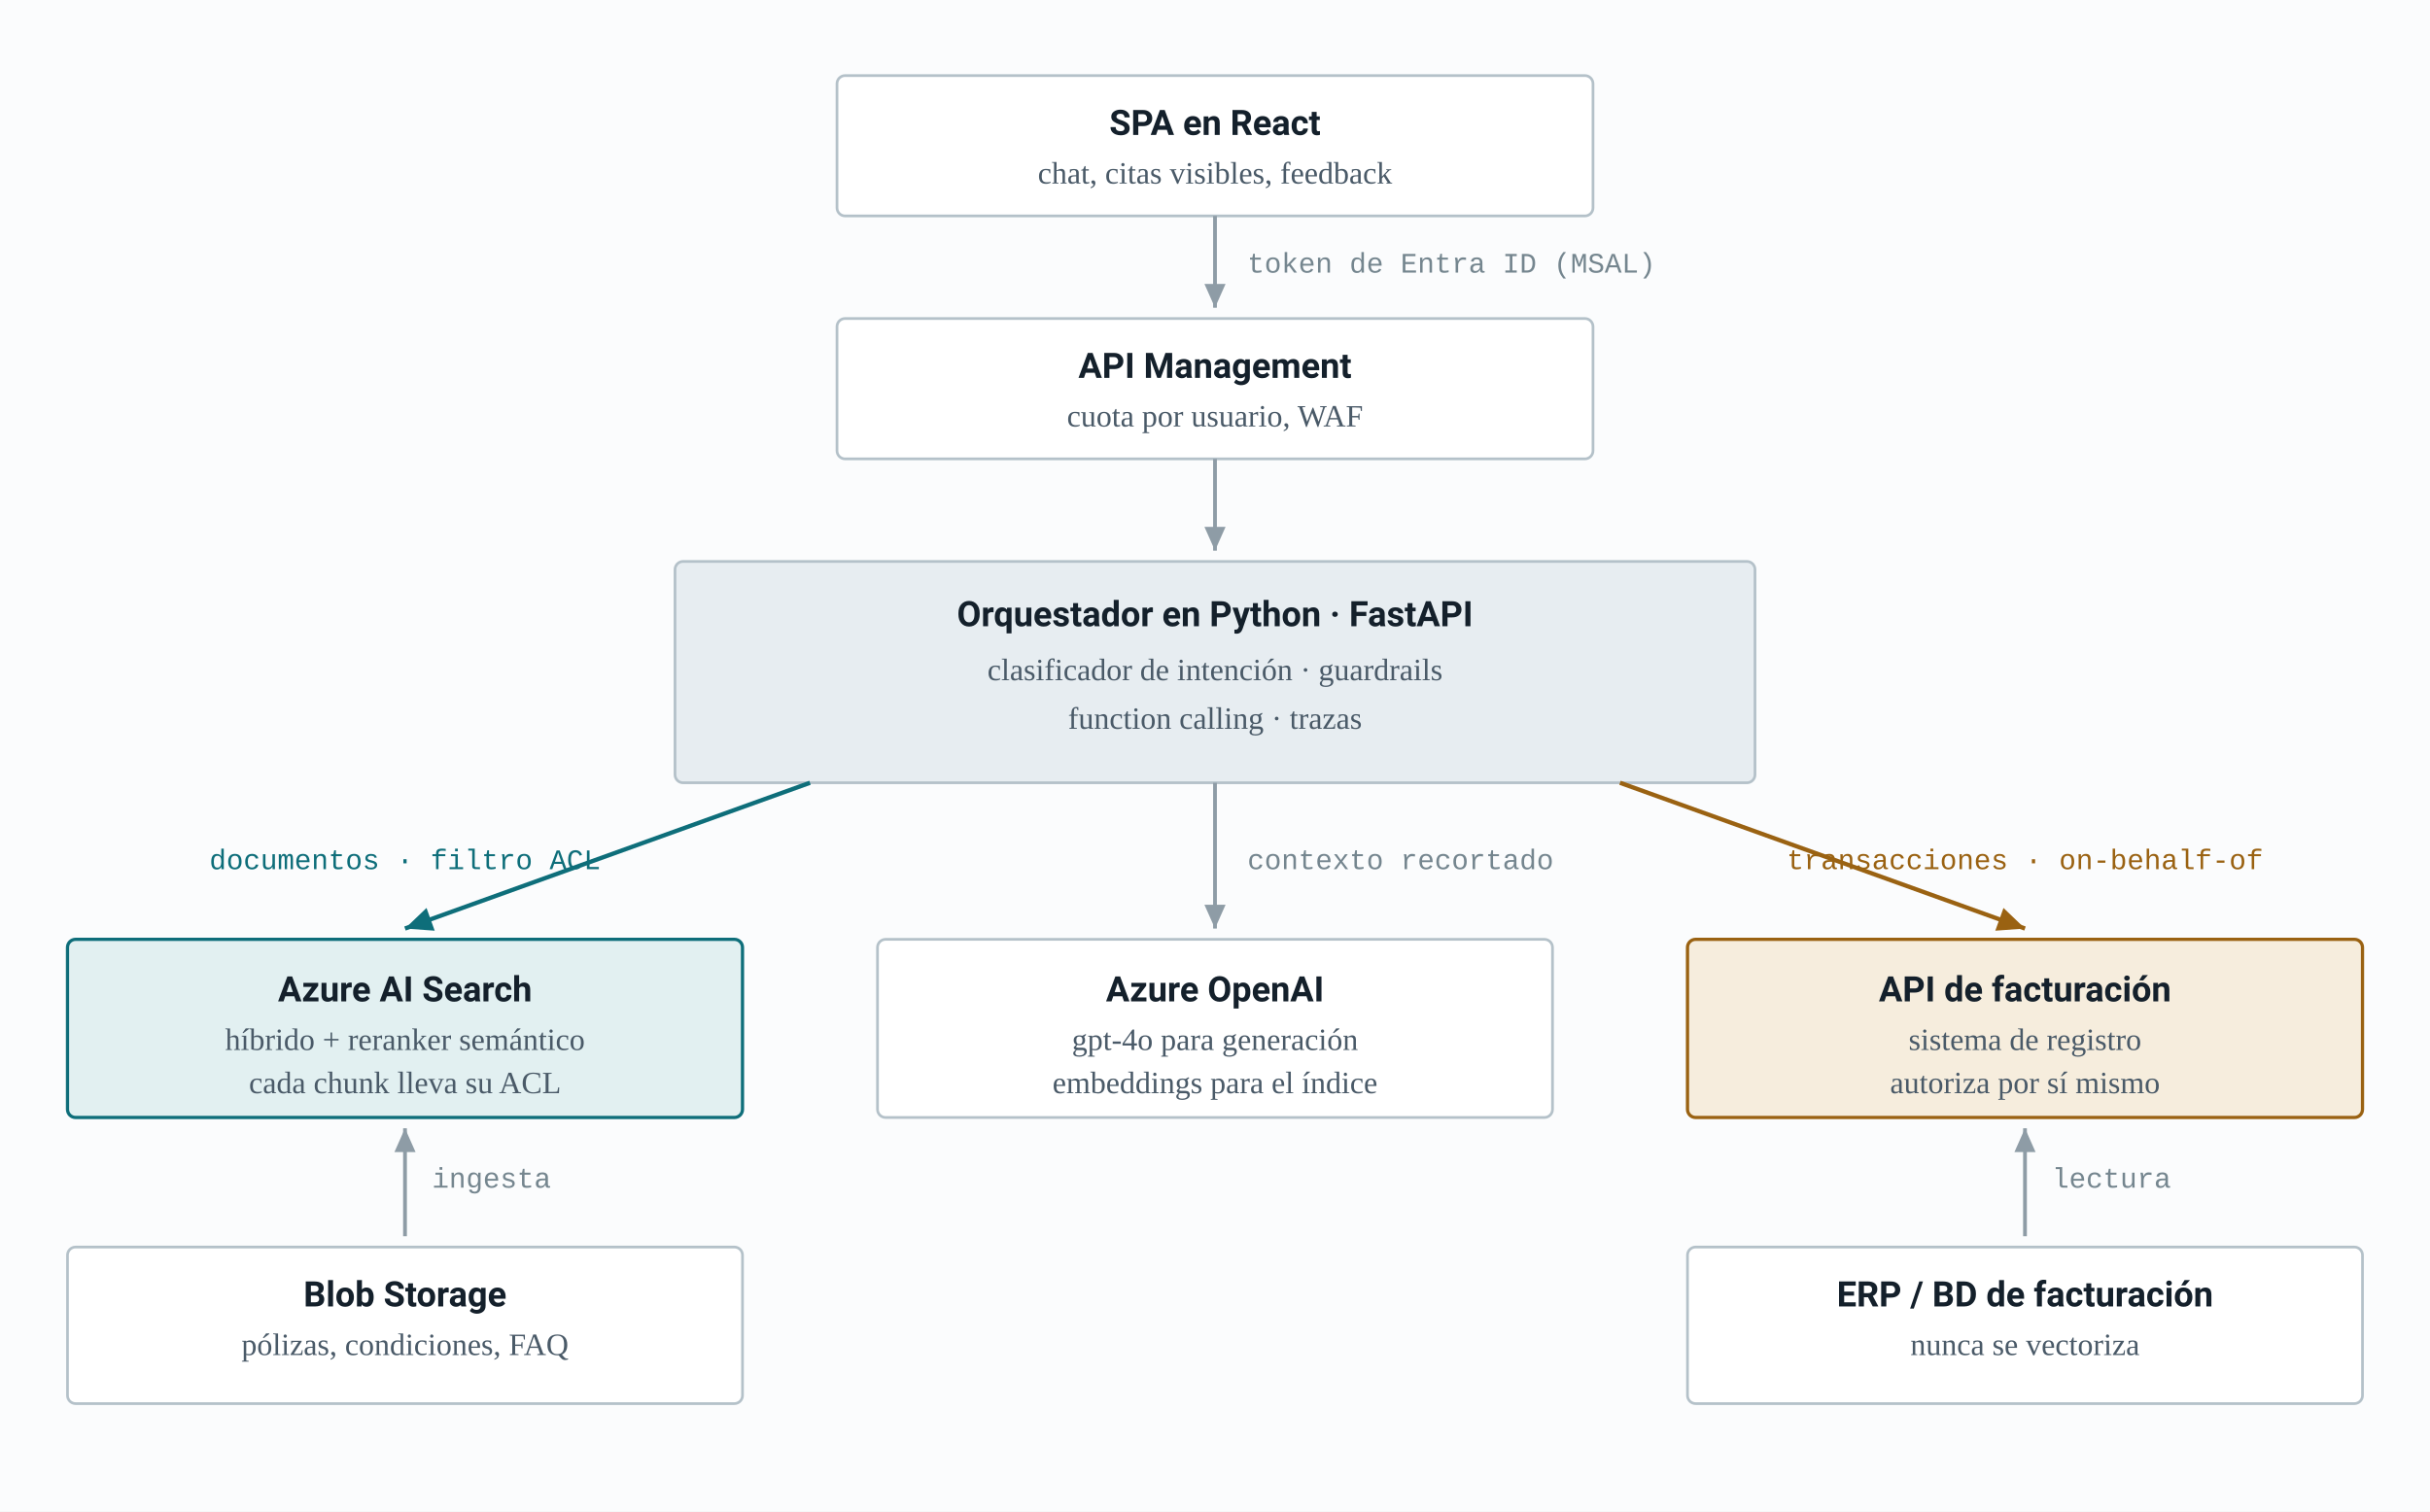
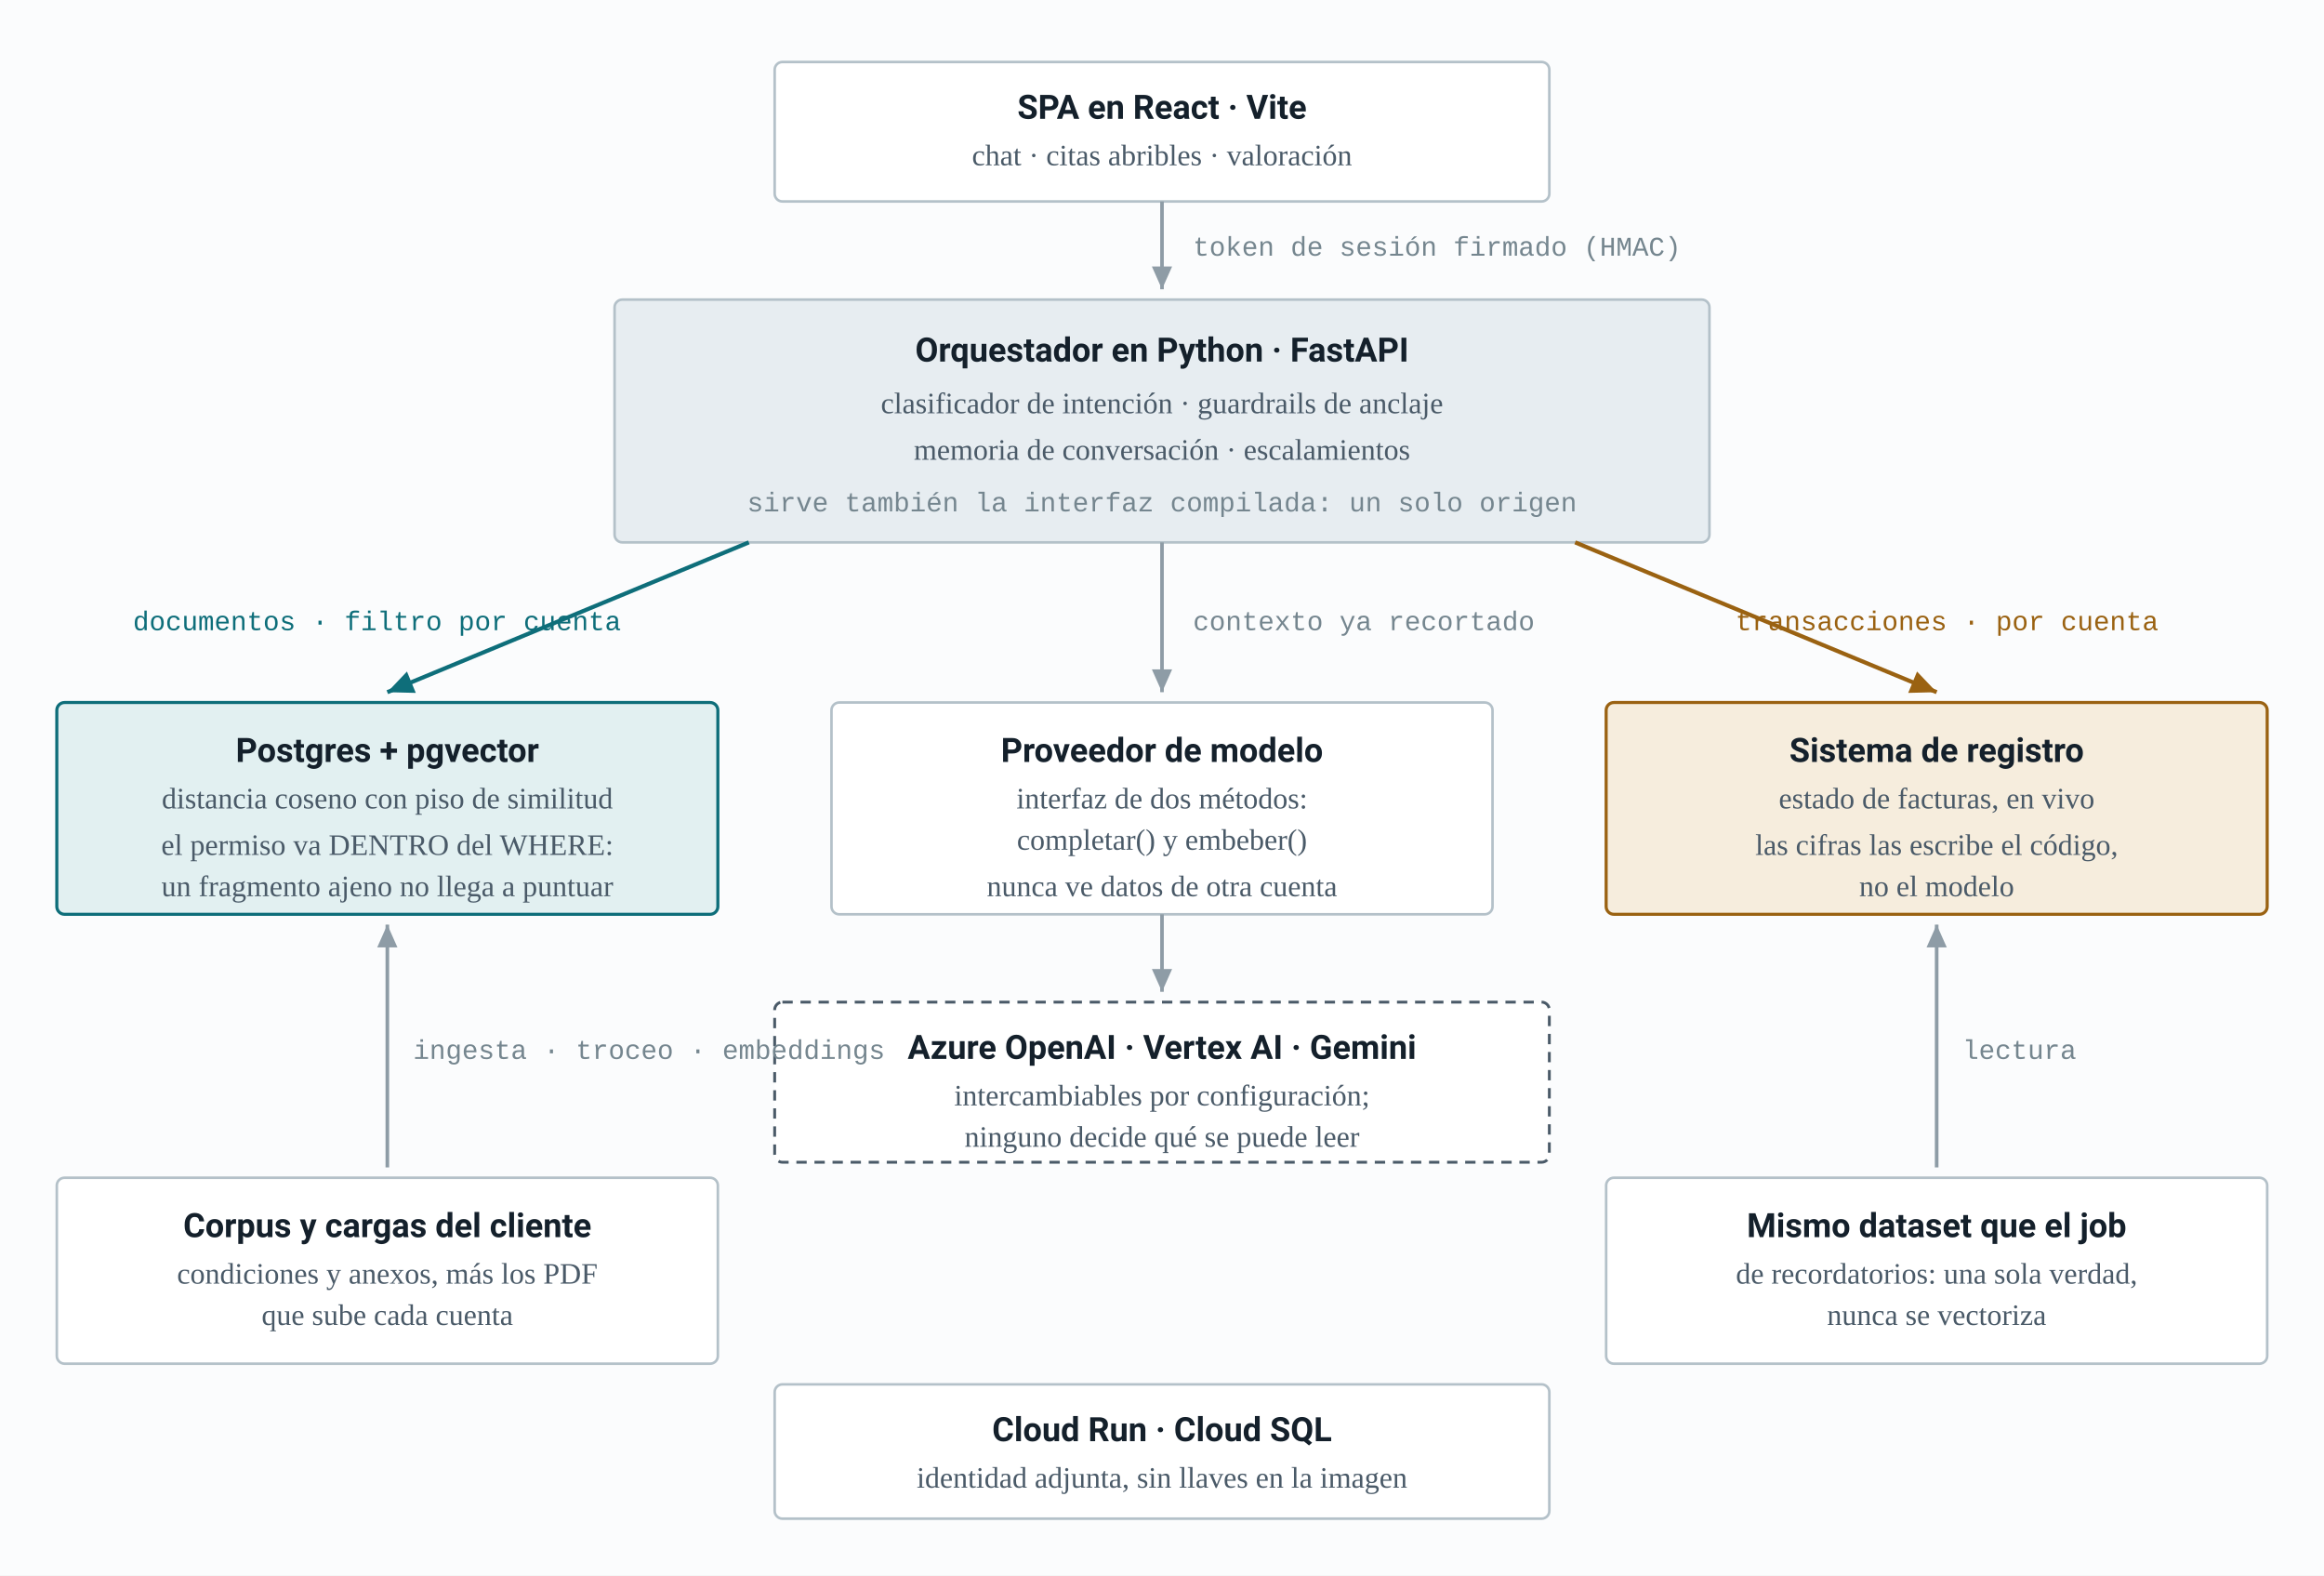
- <svg xmlns="http://www.w3.org/2000/svg" viewBox="0 0 900 560" width="900" height="560" role="img" aria-label="Diagrama de arquitectura: la SPA de React autentica con Entra ID y pasa por API Management hasta el orquestador de Python, que se bifurca en dos caminos de datos distintos: recuperacion de documentos en Azure AI Search filtrada por ACL, y consultas transaccionales al API de facturacion con identidad delegada. Azure OpenAI solo recibe el contexto ya recortado.">
+ <svg xmlns="http://www.w3.org/2000/svg" viewBox="0 0 900 610" width="900" height="610" role="img" aria-label="Diagrama de arquitectura: una SPA de React habla con un orquestador de FastAPI mediante un token de sesion firmado. El orquestador abre dos caminos de datos distintos: recuperacion documental sobre Postgres con pgvector, donde el permiso del cliente va dentro de la consulta SQL, y consulta transaccional al sistema de registro de facturas, cuyas cifras inserta el codigo. El proveedor de modelo esta detras de una interfaz de dos metodos, intercambiable entre Azure OpenAI, Vertex AI y Gemini, y solo recibe contexto ya recortado por permisos.">
  <style>
    .bg   { fill: #FBFCFD; }
    .box  { fill: #FFFFFF; stroke: #B4C1C9; stroke-width: 1; }
    .soft { fill: #E7EDF1; stroke: #B4C1C9; stroke-width: 1; }
    .rag  { fill: #E2F0F1; stroke: #0E6E7A; stroke-width: 1.2; }
    .txn  { fill: #F6EDDD; stroke: #9A6212; stroke-width: 1.2; }
+     .swap { fill: #FFFFFF; stroke: #4A5A68; stroke-width: 1.1; stroke-dasharray: 4 3; }
    .t    { font-family: "Segoe UI", Roboto, Helvetica, Arial, sans-serif; font-size: 13px; font-weight: 600; fill: #14202B; }
    .s    { font-family: Georgia, "Times New Roman", serif; font-size: 11.5px; fill: #4A5A68; }
    .l    { font-family: "SF Mono", Consolas, "Liberation Mono", monospace; font-size: 10.5px; fill: #75868F; }
    .lr   { font-family: "SF Mono", Consolas, "Liberation Mono", monospace; font-size: 10.5px; fill: #0E6E7A; }
    .lt   { font-family: "SF Mono", Consolas, "Liberation Mono", monospace; font-size: 10.5px; fill: #9A6212; }
    .e    { stroke: #8E9CA6; stroke-width: 1.4; fill: none; }
    .er   { stroke: #0E6E7A; stroke-width: 1.6; fill: none; }
    .et   { stroke: #9A6212; stroke-width: 1.6; fill: none; }
  </style>
  <defs>
    <marker id="ar" viewBox="0 0 10 10" refX="9" refY="5" markerWidth="7" markerHeight="7" orient="auto-start-reverse">
      <path d="M 0 1 L 9 5 L 0 9 z" fill="#8E9CA6" />
    </marker>
    <marker id="arRag" viewBox="0 0 10 10" refX="9" refY="5" markerWidth="7" markerHeight="7" orient="auto-start-reverse">
      <path d="M 0 1 L 9 5 L 0 9 z" fill="#0E6E7A" />
    </marker>
    <marker id="arTxn" viewBox="0 0 10 10" refX="9" refY="5" markerWidth="7" markerHeight="7" orient="auto-start-reverse">
      <path d="M 0 1 L 9 5 L 0 9 z" fill="#9A6212" />
    </marker>
  </defs>
-   <rect class="bg" x="0" y="0" width="900" height="560" />
-   <rect class="box" x="310" y="28" width="280" height="52" rx="3" />
-   <text class="t" x="450" y="50" text-anchor="middle">SPA en React</text>
-   <text class="s" x="450" y="68" text-anchor="middle">chat, citas visibles, feedback</text>
-   <line class="e" x1="450" y1="80" x2="450" y2="114" marker-end="url(#ar)" />
-   <text class="l" x="462" y="101">token de Entra ID (MSAL)</text>
-   <rect class="box" x="310" y="118" width="280" height="52" rx="3" />
-   <text class="t" x="450" y="140" text-anchor="middle">API Management</text>
-   <text class="s" x="450" y="158" text-anchor="middle">cuota por usuario, WAF</text>
-   <line class="e" x1="450" y1="170" x2="450" y2="204" marker-end="url(#ar)" />
-   <rect class="soft" x="250" y="208" width="400" height="82" rx="3" />
-   <text class="t" x="450" y="232" text-anchor="middle">Orquestador en Python · FastAPI</text>
-   <text class="s" x="450" y="252" text-anchor="middle">clasificador de intención · guardrails</text>
-   <text class="s" x="450" y="270" text-anchor="middle">function calling · trazas</text>
-   <path class="er" d="M 300 290 L 150 344" marker-end="url(#arRag)" />
-   <text class="lr" x="150" y="322" text-anchor="middle">documentos · filtro ACL</text>
-   <line class="e" x1="450" y1="290" x2="450" y2="344" marker-end="url(#ar)" />
-   <text class="l" x="462" y="322">contexto recortado</text>
-   <path class="et" d="M 600 290 L 750 344" marker-end="url(#arTxn)" />
-   <text class="lt" x="750" y="322" text-anchor="middle">transacciones · on-behalf-of</text>
-   <rect class="rag" x="25" y="348" width="250" height="66" rx="3" />
-   <text class="t" x="150" y="371" text-anchor="middle">Azure AI Search</text>
-   <text class="s" x="150" y="389" text-anchor="middle">híbrido + reranker semántico</text>
-   <text class="s" x="150" y="405" text-anchor="middle">cada chunk lleva su ACL</text>
-   <rect class="box" x="325" y="348" width="250" height="66" rx="3" />
-   <text class="t" x="450" y="371" text-anchor="middle">Azure OpenAI</text>
-   <text class="s" x="450" y="389" text-anchor="middle">gpt-4o para generación</text>
-   <text class="s" x="450" y="405" text-anchor="middle">embeddings para el índice</text>
-   <rect class="txn" x="625" y="348" width="250" height="66" rx="3" />
-   <text class="t" x="750" y="371" text-anchor="middle">API de facturación</text>
-   <text class="s" x="750" y="389" text-anchor="middle">sistema de registro</text>
-   <text class="s" x="750" y="405" text-anchor="middle">autoriza por sí mismo</text>
-   <line class="e" x1="150" y1="458" x2="150" y2="418" marker-end="url(#ar)" />
-   <text class="l" x="160" y="440">ingesta</text>
-   <rect class="box" x="25" y="462" width="250" height="58" rx="3" />
-   <text class="t" x="150" y="484" text-anchor="middle">Blob Storage</text>
-   <text class="s" x="150" y="502" text-anchor="middle">pólizas, condiciones, FAQ</text>
-   <line class="e" x1="750" y1="458" x2="750" y2="418" marker-end="url(#ar)" />
-   <text class="l" x="760" y="440">lectura</text>
-   <rect class="box" x="625" y="462" width="250" height="58" rx="3" />
-   <text class="t" x="750" y="484" text-anchor="middle">ERP / BD de facturación</text>
-   <text class="s" x="750" y="502" text-anchor="middle">nunca se vectoriza</text>
+   <rect class="bg" x="0" y="0" width="900" height="610" />
+   <rect class="box" x="300" y="24" width="300" height="54" rx="3" />
+   <text class="t" x="450" y="46" text-anchor="middle">SPA en React · Vite</text>
+   <text class="s" x="450" y="64" text-anchor="middle">chat · citas abribles · valoración</text>
+   <line class="e" x1="450" y1="78" x2="450" y2="112" marker-end="url(#ar)" />
+   <text class="l" x="462" y="99">token de sesión firmado (HMAC)</text>
+   <rect class="soft" x="238" y="116" width="424" height="94" rx="3" />
+   <text class="t" x="450" y="140" text-anchor="middle">Orquestador en Python · FastAPI</text>
+   <text class="s" x="450" y="160" text-anchor="middle">clasificador de intención · guardrails de anclaje</text>
+   <text class="s" x="450" y="178" text-anchor="middle">memoria de conversación · escalamientos</text>
+   <text class="l" x="450" y="198" text-anchor="middle">sirve también la interfaz compilada: un solo origen</text>
+   <path class="er" d="M 290 210 L 150 268" marker-end="url(#arRag)" />
+   <text class="lr" x="146" y="244" text-anchor="middle">documentos · filtro por cuenta</text>
+   <line class="e" x1="450" y1="210" x2="450" y2="268" marker-end="url(#ar)" />
+   <text class="l" x="462" y="244">contexto ya recortado</text>
+   <path class="et" d="M 610 210 L 750 268" marker-end="url(#arTxn)" />
+   <text class="lt" x="754" y="244" text-anchor="middle">transacciones · por cuenta</text>
+   <rect class="rag" x="22" y="272" width="256" height="82" rx="3" />
+   <text class="t" x="150" y="295" text-anchor="middle">Postgres + pgvector</text>
+   <text class="s" x="150" y="313" text-anchor="middle">distancia coseno con piso de similitud</text>
+   <text class="s" x="150" y="331" text-anchor="middle">el permiso va DENTRO del WHERE:</text>
+   <text class="s" x="150" y="347" text-anchor="middle">un fragmento ajeno no llega a puntuar</text>
+   <rect class="box" x="322" y="272" width="256" height="82" rx="3" />
+   <text class="t" x="450" y="295" text-anchor="middle">Proveedor de modelo</text>
+   <text class="s" x="450" y="313" text-anchor="middle">interfaz de dos métodos:</text>
+   <text class="s" x="450" y="329" text-anchor="middle">completar() y embeber()</text>
+   <text class="s" x="450" y="347" text-anchor="middle">nunca ve datos de otra cuenta</text>
+   <rect class="txn" x="622" y="272" width="256" height="82" rx="3" />
+   <text class="t" x="750" y="295" text-anchor="middle">Sistema de registro</text>
+   <text class="s" x="750" y="313" text-anchor="middle">estado de facturas, en vivo</text>
+   <text class="s" x="750" y="331" text-anchor="middle">las cifras las escribe el código,</text>
+   <text class="s" x="750" y="347" text-anchor="middle">no el modelo</text>
+   <line class="e" x1="450" y1="354" x2="450" y2="384" marker-end="url(#ar)" />
+   <rect class="swap" x="300" y="388" width="300" height="62" rx="3" />
+   <text class="t" x="450" y="410" text-anchor="middle">Azure OpenAI · Vertex AI · Gemini</text>
+   <text class="s" x="450" y="428" text-anchor="middle">intercambiables por configuración;</text>
+   <text class="s" x="450" y="444" text-anchor="middle">ninguno decide qué se puede leer</text>
+   <line class="e" x1="150" y1="452" x2="150" y2="358" marker-end="url(#ar)" />
+   <text class="l" x="160" y="410">ingesta · troceo · embeddings</text>
+   <rect class="box" x="22" y="456" width="256" height="72" rx="3" />
+   <text class="t" x="150" y="479" text-anchor="middle">Corpus y cargas del cliente</text>
+   <text class="s" x="150" y="497" text-anchor="middle">condiciones y anexos, más los PDF</text>
+   <text class="s" x="150" y="513" text-anchor="middle">que sube cada cuenta</text>
+   <line class="e" x1="750" y1="452" x2="750" y2="358" marker-end="url(#ar)" />
+   <text class="l" x="760" y="410">lectura</text>
+   <rect class="box" x="622" y="456" width="256" height="72" rx="3" />
+   <text class="t" x="750" y="479" text-anchor="middle">Mismo dataset que el job</text>
+   <text class="s" x="750" y="497" text-anchor="middle">de recordatorios: una sola verdad,</text>
+   <text class="s" x="750" y="513" text-anchor="middle">nunca se vectoriza</text>
+   <rect class="box" x="300" y="536" width="300" height="52" rx="3" />
+   <text class="t" x="450" y="558" text-anchor="middle">Cloud Run · Cloud SQL</text>
+   <text class="s" x="450" y="576" text-anchor="middle">identidad adjunta, sin llaves en la imagen</text>
</svg>
